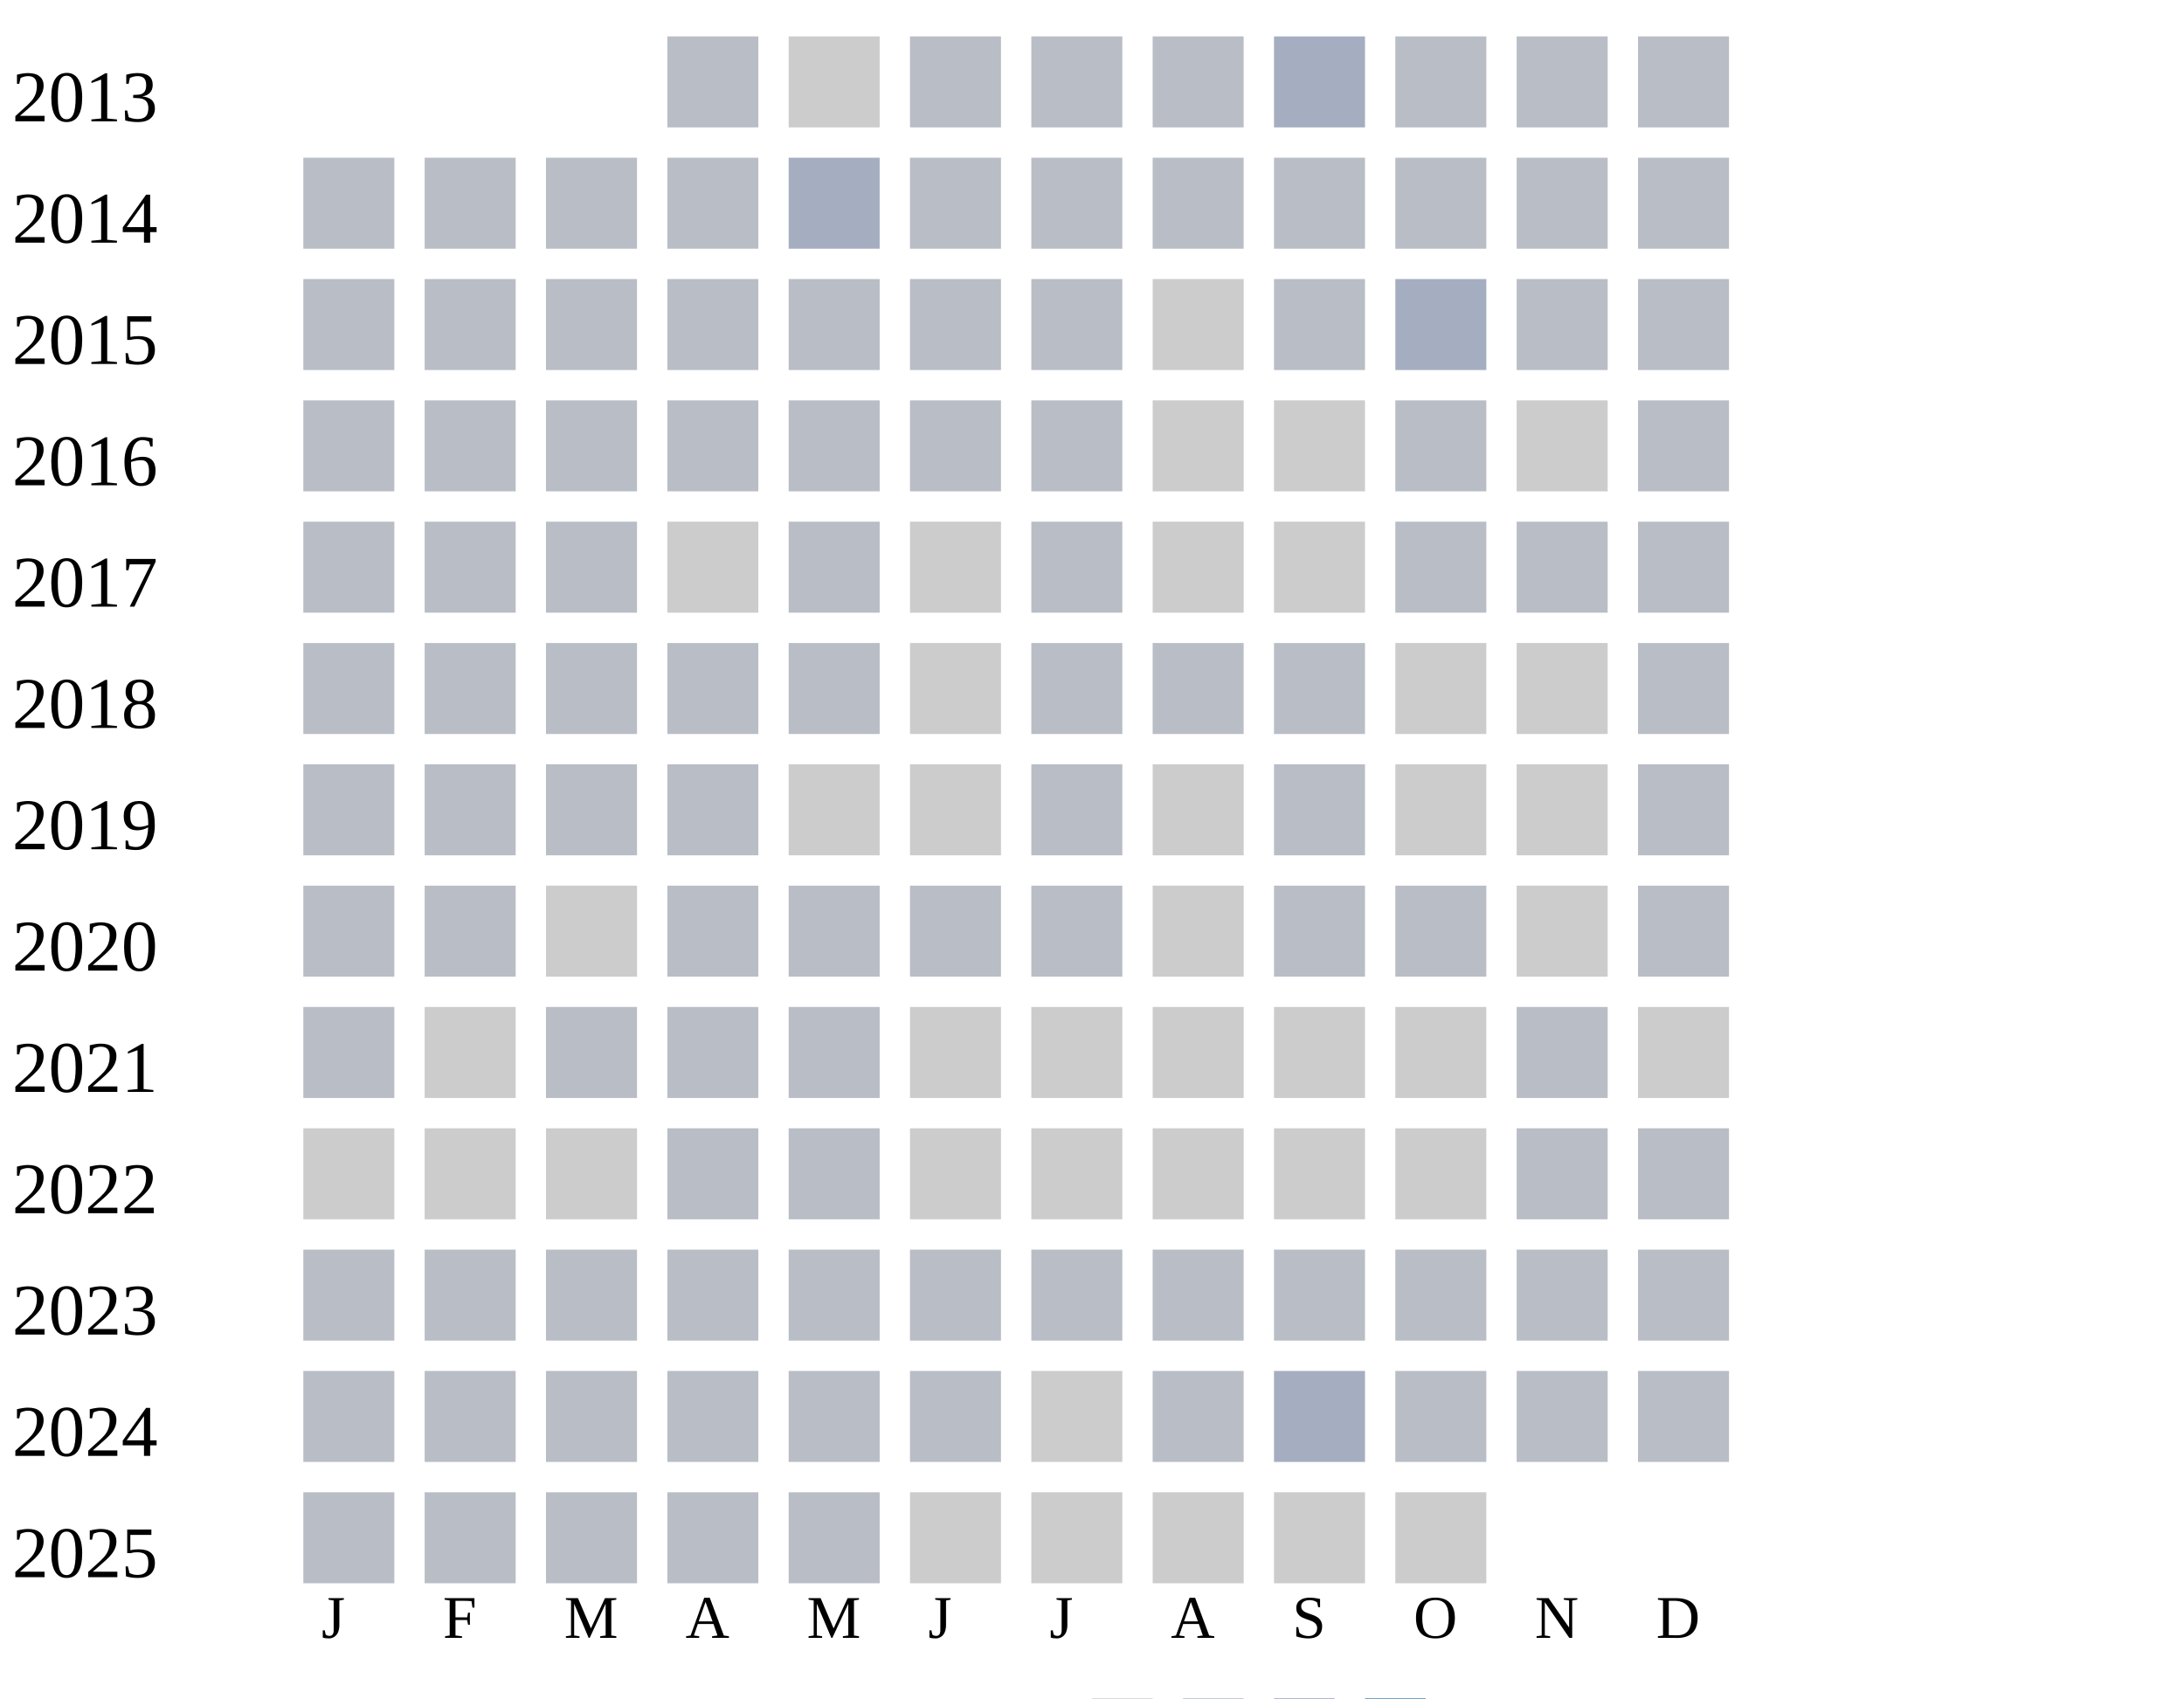
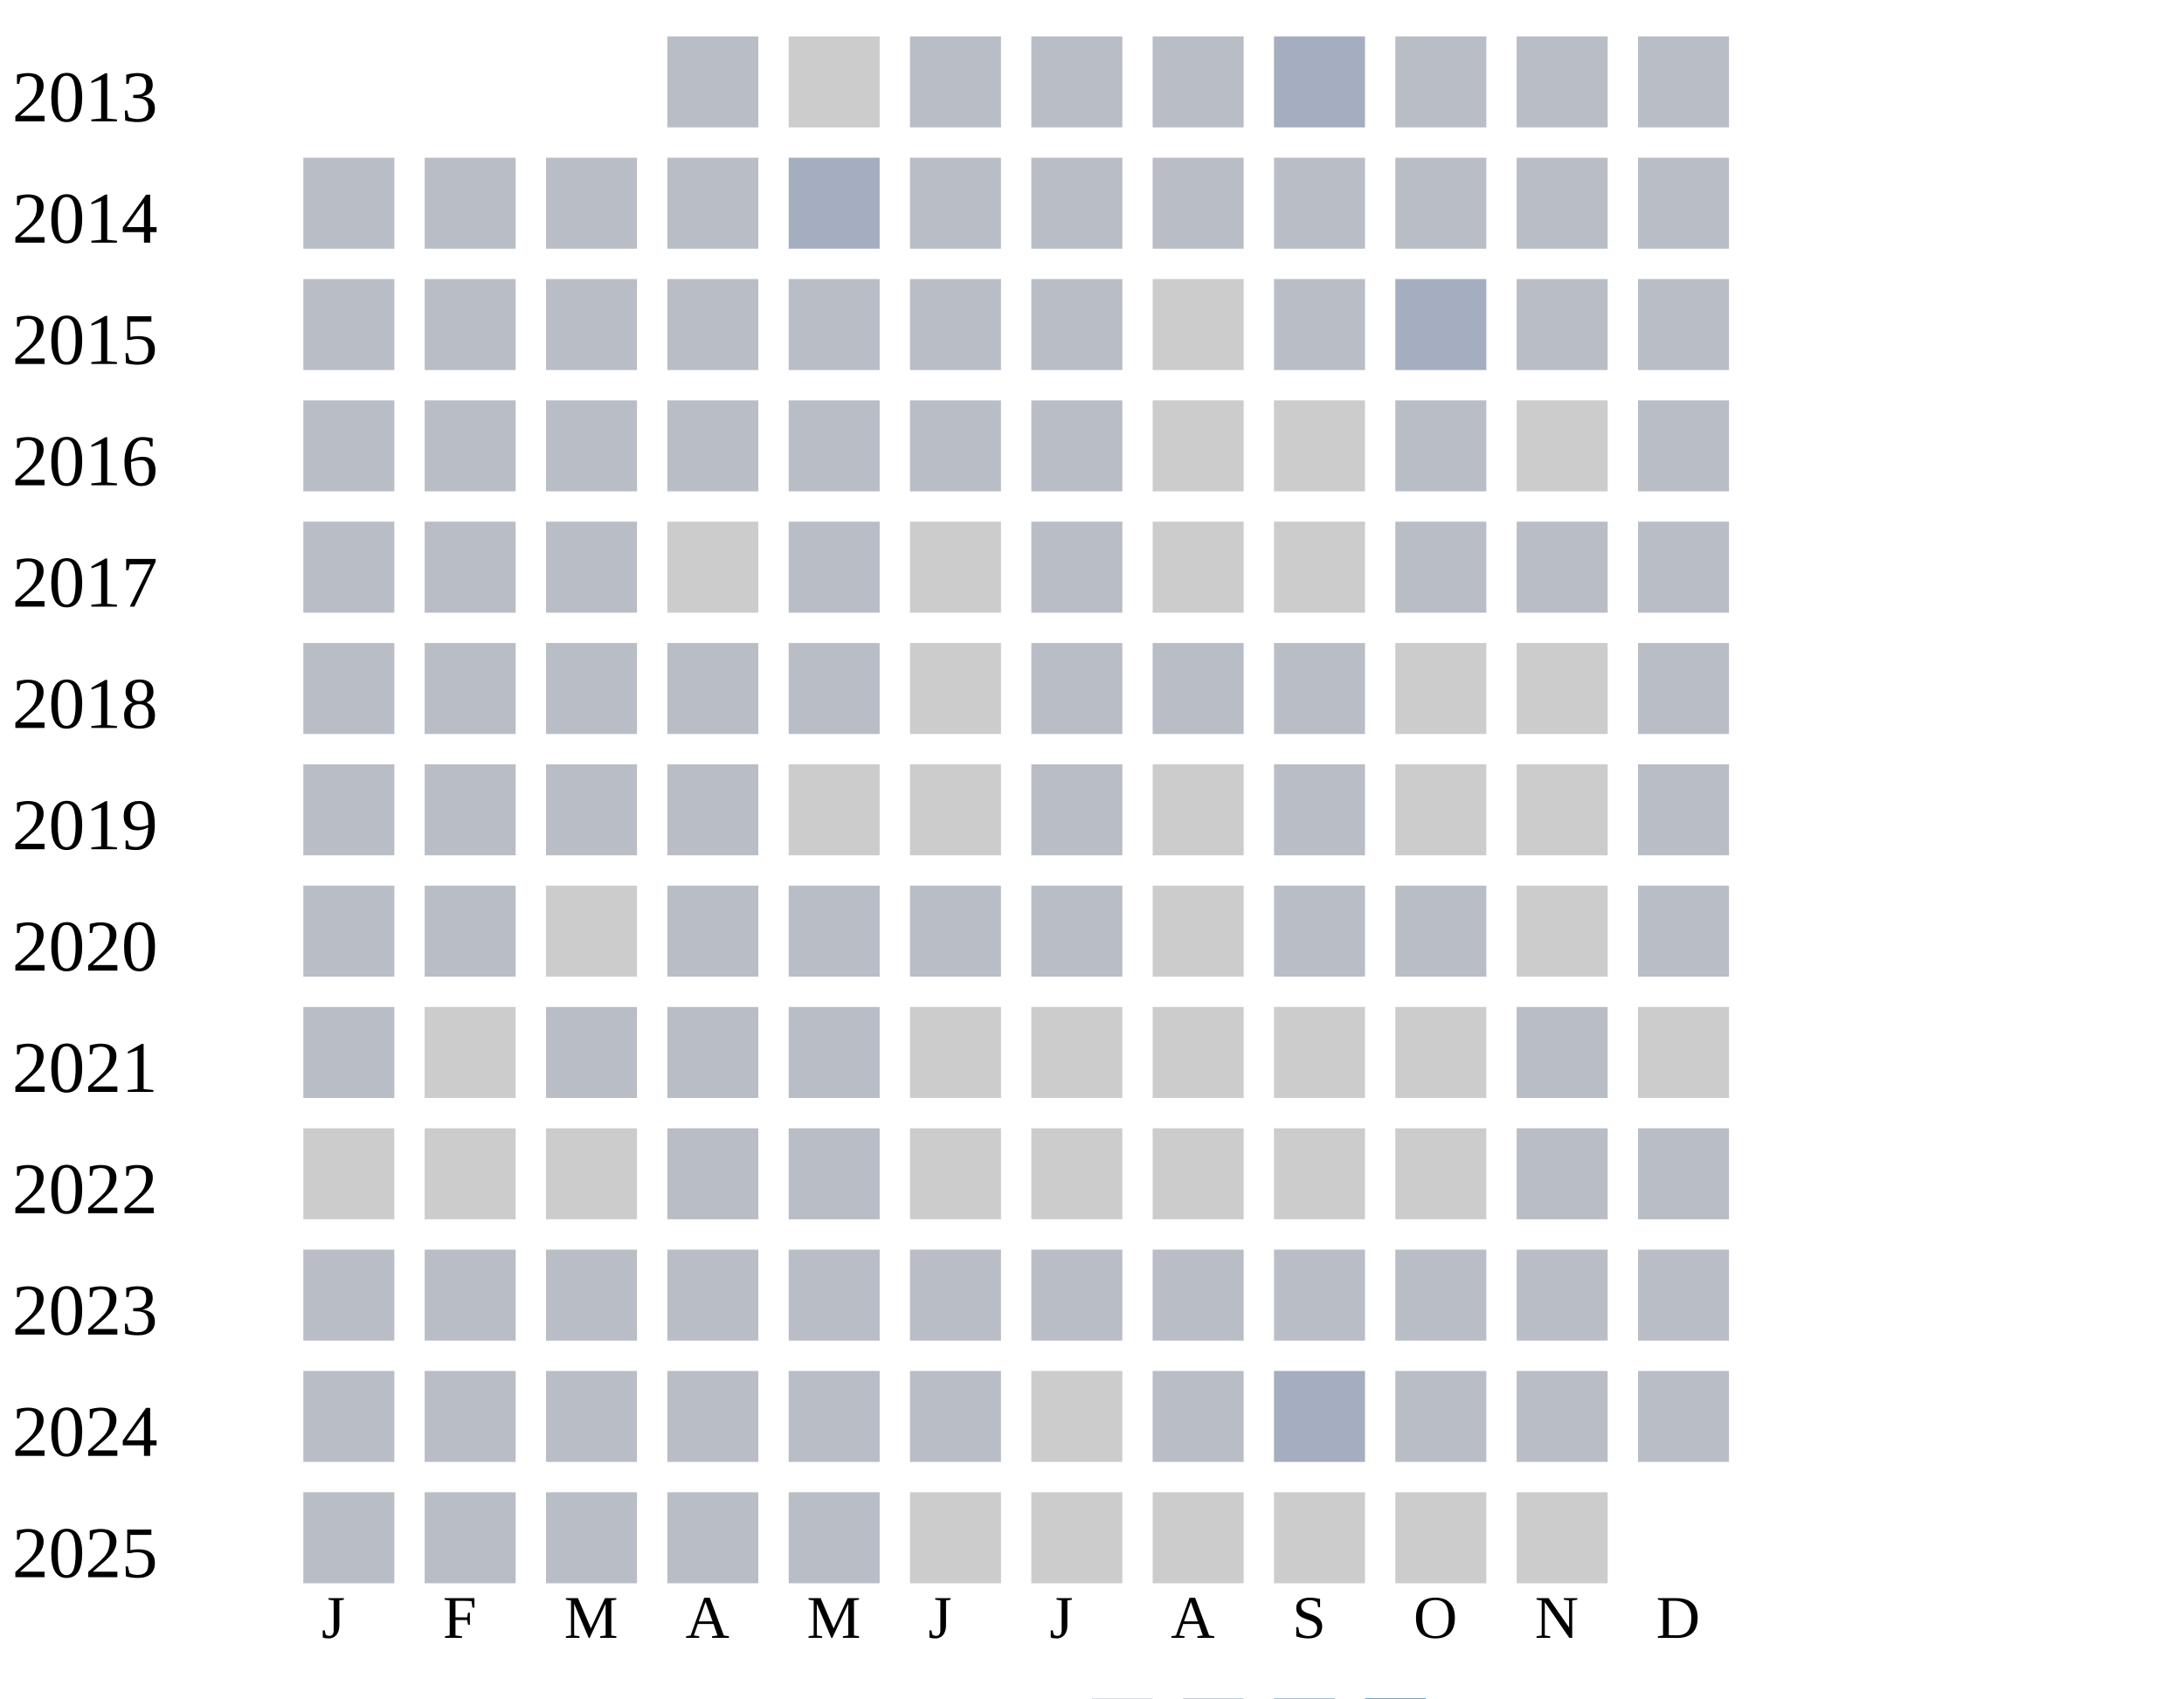
<svg xmlns="http://www.w3.org/2000/svg" width="360" height="280">
  <g transform="translate(0 0)">
    <text x="2" y="20">2013</text>
    <rect x="110" y="6" width="15" height="15" fill="#b9bdc6" />
    <rect x="130" y="6" width="15" height="15" fill="#cccccc" />
    <rect x="150" y="6" width="15" height="15" fill="#b9bdc6" />
    <rect x="170" y="6" width="15" height="15" fill="#b9bdc6" />
    <rect x="190" y="6" width="15" height="15" fill="#b9bdc6" />
    <rect x="210" y="6" width="15" height="15" fill="#a5aec0" />
    <rect x="230" y="6" width="15" height="15" fill="#b9bdc6" />
    <rect x="250" y="6" width="15" height="15" fill="#b9bdc6" />
    <rect x="270" y="6" width="15" height="15" fill="#b9bdc6" />
  </g>
  <g transform="translate(0 20)">
    <text x="2" y="20">2014</text>
    <rect x="50" y="6" width="15" height="15" fill="#b9bdc6" />
    <rect x="70" y="6" width="15" height="15" fill="#b9bdc6" />
    <rect x="90" y="6" width="15" height="15" fill="#b9bdc6" />
    <rect x="110" y="6" width="15" height="15" fill="#b9bdc6" />
    <rect x="130" y="6" width="15" height="15" fill="#a5aec0" />
    <rect x="150" y="6" width="15" height="15" fill="#b9bdc6" />
    <rect x="170" y="6" width="15" height="15" fill="#b9bdc6" />
    <rect x="190" y="6" width="15" height="15" fill="#b9bdc6" />
    <rect x="210" y="6" width="15" height="15" fill="#b9bdc6" />
    <rect x="230" y="6" width="15" height="15" fill="#b9bdc6" />
    <rect x="250" y="6" width="15" height="15" fill="#b9bdc6" />
    <rect x="270" y="6" width="15" height="15" fill="#b9bdc6" />
  </g>
  <g transform="translate(0 40)">
    <text x="2" y="20">2015</text>
    <rect x="50" y="6" width="15" height="15" fill="#b9bdc6" />
    <rect x="70" y="6" width="15" height="15" fill="#b9bdc6" />
    <rect x="90" y="6" width="15" height="15" fill="#b9bdc6" />
    <rect x="110" y="6" width="15" height="15" fill="#b9bdc6" />
    <rect x="130" y="6" width="15" height="15" fill="#b9bdc6" />
    <rect x="150" y="6" width="15" height="15" fill="#b9bdc6" />
    <rect x="170" y="6" width="15" height="15" fill="#b9bdc6" />
    <rect x="190" y="6" width="15" height="15" fill="#cccccc" />
    <rect x="210" y="6" width="15" height="15" fill="#b9bdc6" />
    <rect x="230" y="6" width="15" height="15" fill="#a5aec0" />
    <rect x="250" y="6" width="15" height="15" fill="#b9bdc6" />
    <rect x="270" y="6" width="15" height="15" fill="#b9bdc6" />
  </g>
  <g transform="translate(0 60)">
    <text x="2" y="20">2016</text>
    <rect x="50" y="6" width="15" height="15" fill="#b9bdc6" />
    <rect x="70" y="6" width="15" height="15" fill="#b9bdc6" />
    <rect x="90" y="6" width="15" height="15" fill="#b9bdc6" />
    <rect x="110" y="6" width="15" height="15" fill="#b9bdc6" />
    <rect x="130" y="6" width="15" height="15" fill="#b9bdc6" />
    <rect x="150" y="6" width="15" height="15" fill="#b9bdc6" />
    <rect x="170" y="6" width="15" height="15" fill="#b9bdc6" />
    <rect x="190" y="6" width="15" height="15" fill="#cccccc" />
    <rect x="210" y="6" width="15" height="15" fill="#cccccc" />
    <rect x="230" y="6" width="15" height="15" fill="#b9bdc6" />
    <rect x="250" y="6" width="15" height="15" fill="#cccccc" />
    <rect x="270" y="6" width="15" height="15" fill="#b9bdc6" />
  </g>
  <g transform="translate(0 80)">
    <text x="2" y="20">2017</text>
    <rect x="50" y="6" width="15" height="15" fill="#b9bdc6" />
    <rect x="70" y="6" width="15" height="15" fill="#b9bdc6" />
    <rect x="90" y="6" width="15" height="15" fill="#b9bdc6" />
    <rect x="110" y="6" width="15" height="15" fill="#cccccc" />
    <rect x="130" y="6" width="15" height="15" fill="#b9bdc6" />
    <rect x="150" y="6" width="15" height="15" fill="#cccccc" />
    <rect x="170" y="6" width="15" height="15" fill="#b9bdc6" />
    <rect x="190" y="6" width="15" height="15" fill="#cccccc" />
    <rect x="210" y="6" width="15" height="15" fill="#cccccc" />
    <rect x="230" y="6" width="15" height="15" fill="#b9bdc6" />
    <rect x="250" y="6" width="15" height="15" fill="#b9bdc6" />
    <rect x="270" y="6" width="15" height="15" fill="#b9bdc6" />
  </g>
  <g transform="translate(0 100)">
    <text x="2" y="20">2018</text>
    <rect x="50" y="6" width="15" height="15" fill="#b9bdc6" />
    <rect x="70" y="6" width="15" height="15" fill="#b9bdc6" />
    <rect x="90" y="6" width="15" height="15" fill="#b9bdc6" />
    <rect x="110" y="6" width="15" height="15" fill="#b9bdc6" />
    <rect x="130" y="6" width="15" height="15" fill="#b9bdc6" />
    <rect x="150" y="6" width="15" height="15" fill="#cccccc" />
    <rect x="170" y="6" width="15" height="15" fill="#b9bdc6" />
    <rect x="190" y="6" width="15" height="15" fill="#b9bdc6" />
    <rect x="210" y="6" width="15" height="15" fill="#b9bdc6" />
    <rect x="230" y="6" width="15" height="15" fill="#cccccc" />
    <rect x="250" y="6" width="15" height="15" fill="#cccccc" />
    <rect x="270" y="6" width="15" height="15" fill="#b9bdc6" />
  </g>
  <g transform="translate(0 120)">
    <text x="2" y="20">2019</text>
    <rect x="50" y="6" width="15" height="15" fill="#b9bdc6" />
    <rect x="70" y="6" width="15" height="15" fill="#b9bdc6" />
    <rect x="90" y="6" width="15" height="15" fill="#b9bdc6" />
    <rect x="110" y="6" width="15" height="15" fill="#b9bdc6" />
    <rect x="130" y="6" width="15" height="15" fill="#cccccc" />
    <rect x="150" y="6" width="15" height="15" fill="#cccccc" />
    <rect x="170" y="6" width="15" height="15" fill="#b9bdc6" />
    <rect x="190" y="6" width="15" height="15" fill="#cccccc" />
    <rect x="210" y="6" width="15" height="15" fill="#b9bdc6" />
    <rect x="230" y="6" width="15" height="15" fill="#cccccc" />
    <rect x="250" y="6" width="15" height="15" fill="#cccccc" />
    <rect x="270" y="6" width="15" height="15" fill="#b9bdc6" />
  </g>
  <g transform="translate(0 140)">
    <text x="2" y="20">2020</text>
    <rect x="50" y="6" width="15" height="15" fill="#b9bdc6" />
    <rect x="70" y="6" width="15" height="15" fill="#b9bdc6" />
    <rect x="90" y="6" width="15" height="15" fill="#cccccc" />
    <rect x="110" y="6" width="15" height="15" fill="#b9bdc6" />
    <rect x="130" y="6" width="15" height="15" fill="#b9bdc6" />
    <rect x="150" y="6" width="15" height="15" fill="#b9bdc6" />
    <rect x="170" y="6" width="15" height="15" fill="#b9bdc6" />
    <rect x="190" y="6" width="15" height="15" fill="#cccccc" />
    <rect x="210" y="6" width="15" height="15" fill="#b9bdc6" />
    <rect x="230" y="6" width="15" height="15" fill="#b9bdc6" />
    <rect x="250" y="6" width="15" height="15" fill="#cccccc" />
    <rect x="270" y="6" width="15" height="15" fill="#b9bdc6" />
  </g>
  <g transform="translate(0 160)">
    <text x="2" y="20">2021</text>
    <rect x="50" y="6" width="15" height="15" fill="#b9bdc6" />
    <rect x="70" y="6" width="15" height="15" fill="#cccccc" />
    <rect x="90" y="6" width="15" height="15" fill="#b9bdc6" />
    <rect x="110" y="6" width="15" height="15" fill="#b9bdc6" />
    <rect x="130" y="6" width="15" height="15" fill="#b9bdc6" />
    <rect x="150" y="6" width="15" height="15" fill="#cccccc" />
    <rect x="170" y="6" width="15" height="15" fill="#cccccc" />
    <rect x="190" y="6" width="15" height="15" fill="#cccccc" />
    <rect x="210" y="6" width="15" height="15" fill="#cccccc" />
    <rect x="230" y="6" width="15" height="15" fill="#cccccc" />
    <rect x="250" y="6" width="15" height="15" fill="#b9bdc6" />
    <rect x="270" y="6" width="15" height="15" fill="#cccccc" />
  </g>
  <g transform="translate(0 180)">
    <text x="2" y="20">2022</text>
    <rect x="50" y="6" width="15" height="15" fill="#cccccc" />
    <rect x="70" y="6" width="15" height="15" fill="#cccccc" />
    <rect x="90" y="6" width="15" height="15" fill="#cccccc" />
    <rect x="110" y="6" width="15" height="15" fill="#b9bdc6" />
    <rect x="130" y="6" width="15" height="15" fill="#b9bdc6" />
    <rect x="150" y="6" width="15" height="15" fill="#cccccc" />
    <rect x="170" y="6" width="15" height="15" fill="#cccccc" />
    <rect x="190" y="6" width="15" height="15" fill="#cccccc" />
    <rect x="210" y="6" width="15" height="15" fill="#cccccc" />
    <rect x="230" y="6" width="15" height="15" fill="#cccccc" />
    <rect x="250" y="6" width="15" height="15" fill="#b9bdc6" />
    <rect x="270" y="6" width="15" height="15" fill="#b9bdc6" />
  </g>
  <g transform="translate(0 200)">
    <text x="2" y="20">2023</text>
    <rect x="50" y="6" width="15" height="15" fill="#b9bdc6" />
    <rect x="70" y="6" width="15" height="15" fill="#b9bdc6" />
    <rect x="90" y="6" width="15" height="15" fill="#b9bdc6" />
    <rect x="110" y="6" width="15" height="15" fill="#b9bdc6" />
    <rect x="130" y="6" width="15" height="15" fill="#b9bdc6" />
    <rect x="150" y="6" width="15" height="15" fill="#b9bdc6" />
    <rect x="170" y="6" width="15" height="15" fill="#b9bdc6" />
    <rect x="190" y="6" width="15" height="15" fill="#b9bdc6" />
    <rect x="210" y="6" width="15" height="15" fill="#b9bdc6" />
    <rect x="230" y="6" width="15" height="15" fill="#b9bdc6" />
    <rect x="250" y="6" width="15" height="15" fill="#b9bdc6" />
    <rect x="270" y="6" width="15" height="15" fill="#b9bdc6" />
  </g>
  <g transform="translate(0 220)">
    <text x="2" y="20">2024</text>
    <rect x="50" y="6" width="15" height="15" fill="#b9bdc6" />
    <rect x="70" y="6" width="15" height="15" fill="#b9bdc6" />
    <rect x="90" y="6" width="15" height="15" fill="#b9bdc6" />
    <rect x="110" y="6" width="15" height="15" fill="#b9bdc6" />
    <rect x="130" y="6" width="15" height="15" fill="#b9bdc6" />
    <rect x="150" y="6" width="15" height="15" fill="#b9bdc6" />
    <rect x="170" y="6" width="15" height="15" fill="#cccccc" />
    <rect x="190" y="6" width="15" height="15" fill="#b9bdc6" />
    <rect x="210" y="6" width="15" height="15" fill="#a5aec0" />
    <rect x="230" y="6" width="15" height="15" fill="#b9bdc6" />
    <rect x="250" y="6" width="15" height="15" fill="#b9bdc6" />
    <rect x="270" y="6" width="15" height="15" fill="#b9bdc6" />
  </g>
  <g transform="translate(0 240)">
    <text x="2" y="20">2025</text>
    <rect x="50" y="6" width="15" height="15" fill="#b9bdc6" />
    <rect x="70" y="6" width="15" height="15" fill="#b9bdc6" />
    <rect x="90" y="6" width="15" height="15" fill="#b9bdc6" />
    <rect x="110" y="6" width="15" height="15" fill="#b9bdc6" />
    <rect x="130" y="6" width="15" height="15" fill="#b9bdc6" />
    <rect x="150" y="6" width="15" height="15" fill="#cccccc" />
    <rect x="170" y="6" width="15" height="15" fill="#cccccc" />
    <rect x="190" y="6" width="15" height="15" fill="#cccccc" />
    <rect x="210" y="6" width="15" height="15" fill="#cccccc" />
    <rect x="230" y="6" width="15" height="15" fill="#cccccc" />
+     <rect x="250" y="6" width="15" height="15" fill="#cccccc" />
  </g>
  <text style="font-size: 10px; text-align: center" x="53" y="270">J</text>
  <text style="font-size: 10px; text-align: center" x="73" y="270">F</text>
  <text style="font-size: 10px; text-align: center" x="93" y="270">M</text>
  <text style="font-size: 10px; text-align: center" x="113" y="270">A</text>
  <text style="font-size: 10px; text-align: center" x="133" y="270">M</text>
  <text style="font-size: 10px; text-align: center" x="153" y="270">J</text>
  <text style="font-size: 10px; text-align: center" x="173" y="270">J</text>
  <text style="font-size: 10px; text-align: center" x="193" y="270">A</text>
  <text style="font-size: 10px; text-align: center" x="213" y="270">S</text>
  <text style="font-size: 10px; text-align: center" x="233" y="270">O</text>
  <text style="font-size: 10px; text-align: center" x="253" y="270">N</text>
  <text style="font-size: 10px; text-align: center" x="273" y="270">D</text>
  <text style="font-size: 10px;" x="155" y="289">Less</text>
  <rect fill="#b9bdc6" width="10" height="10" x="180" y="280" />
  <rect fill="#919fba" width="10" height="10" x="195" y="280" />
  <rect fill="#6882ae" width="10" height="10" x="210" y="280" />
  <rect fill="#005a9c" width="10" height="10" x="225" y="280" />
  <text x="240" y="289" style="font-size: 10px;">More</text>
</svg>
